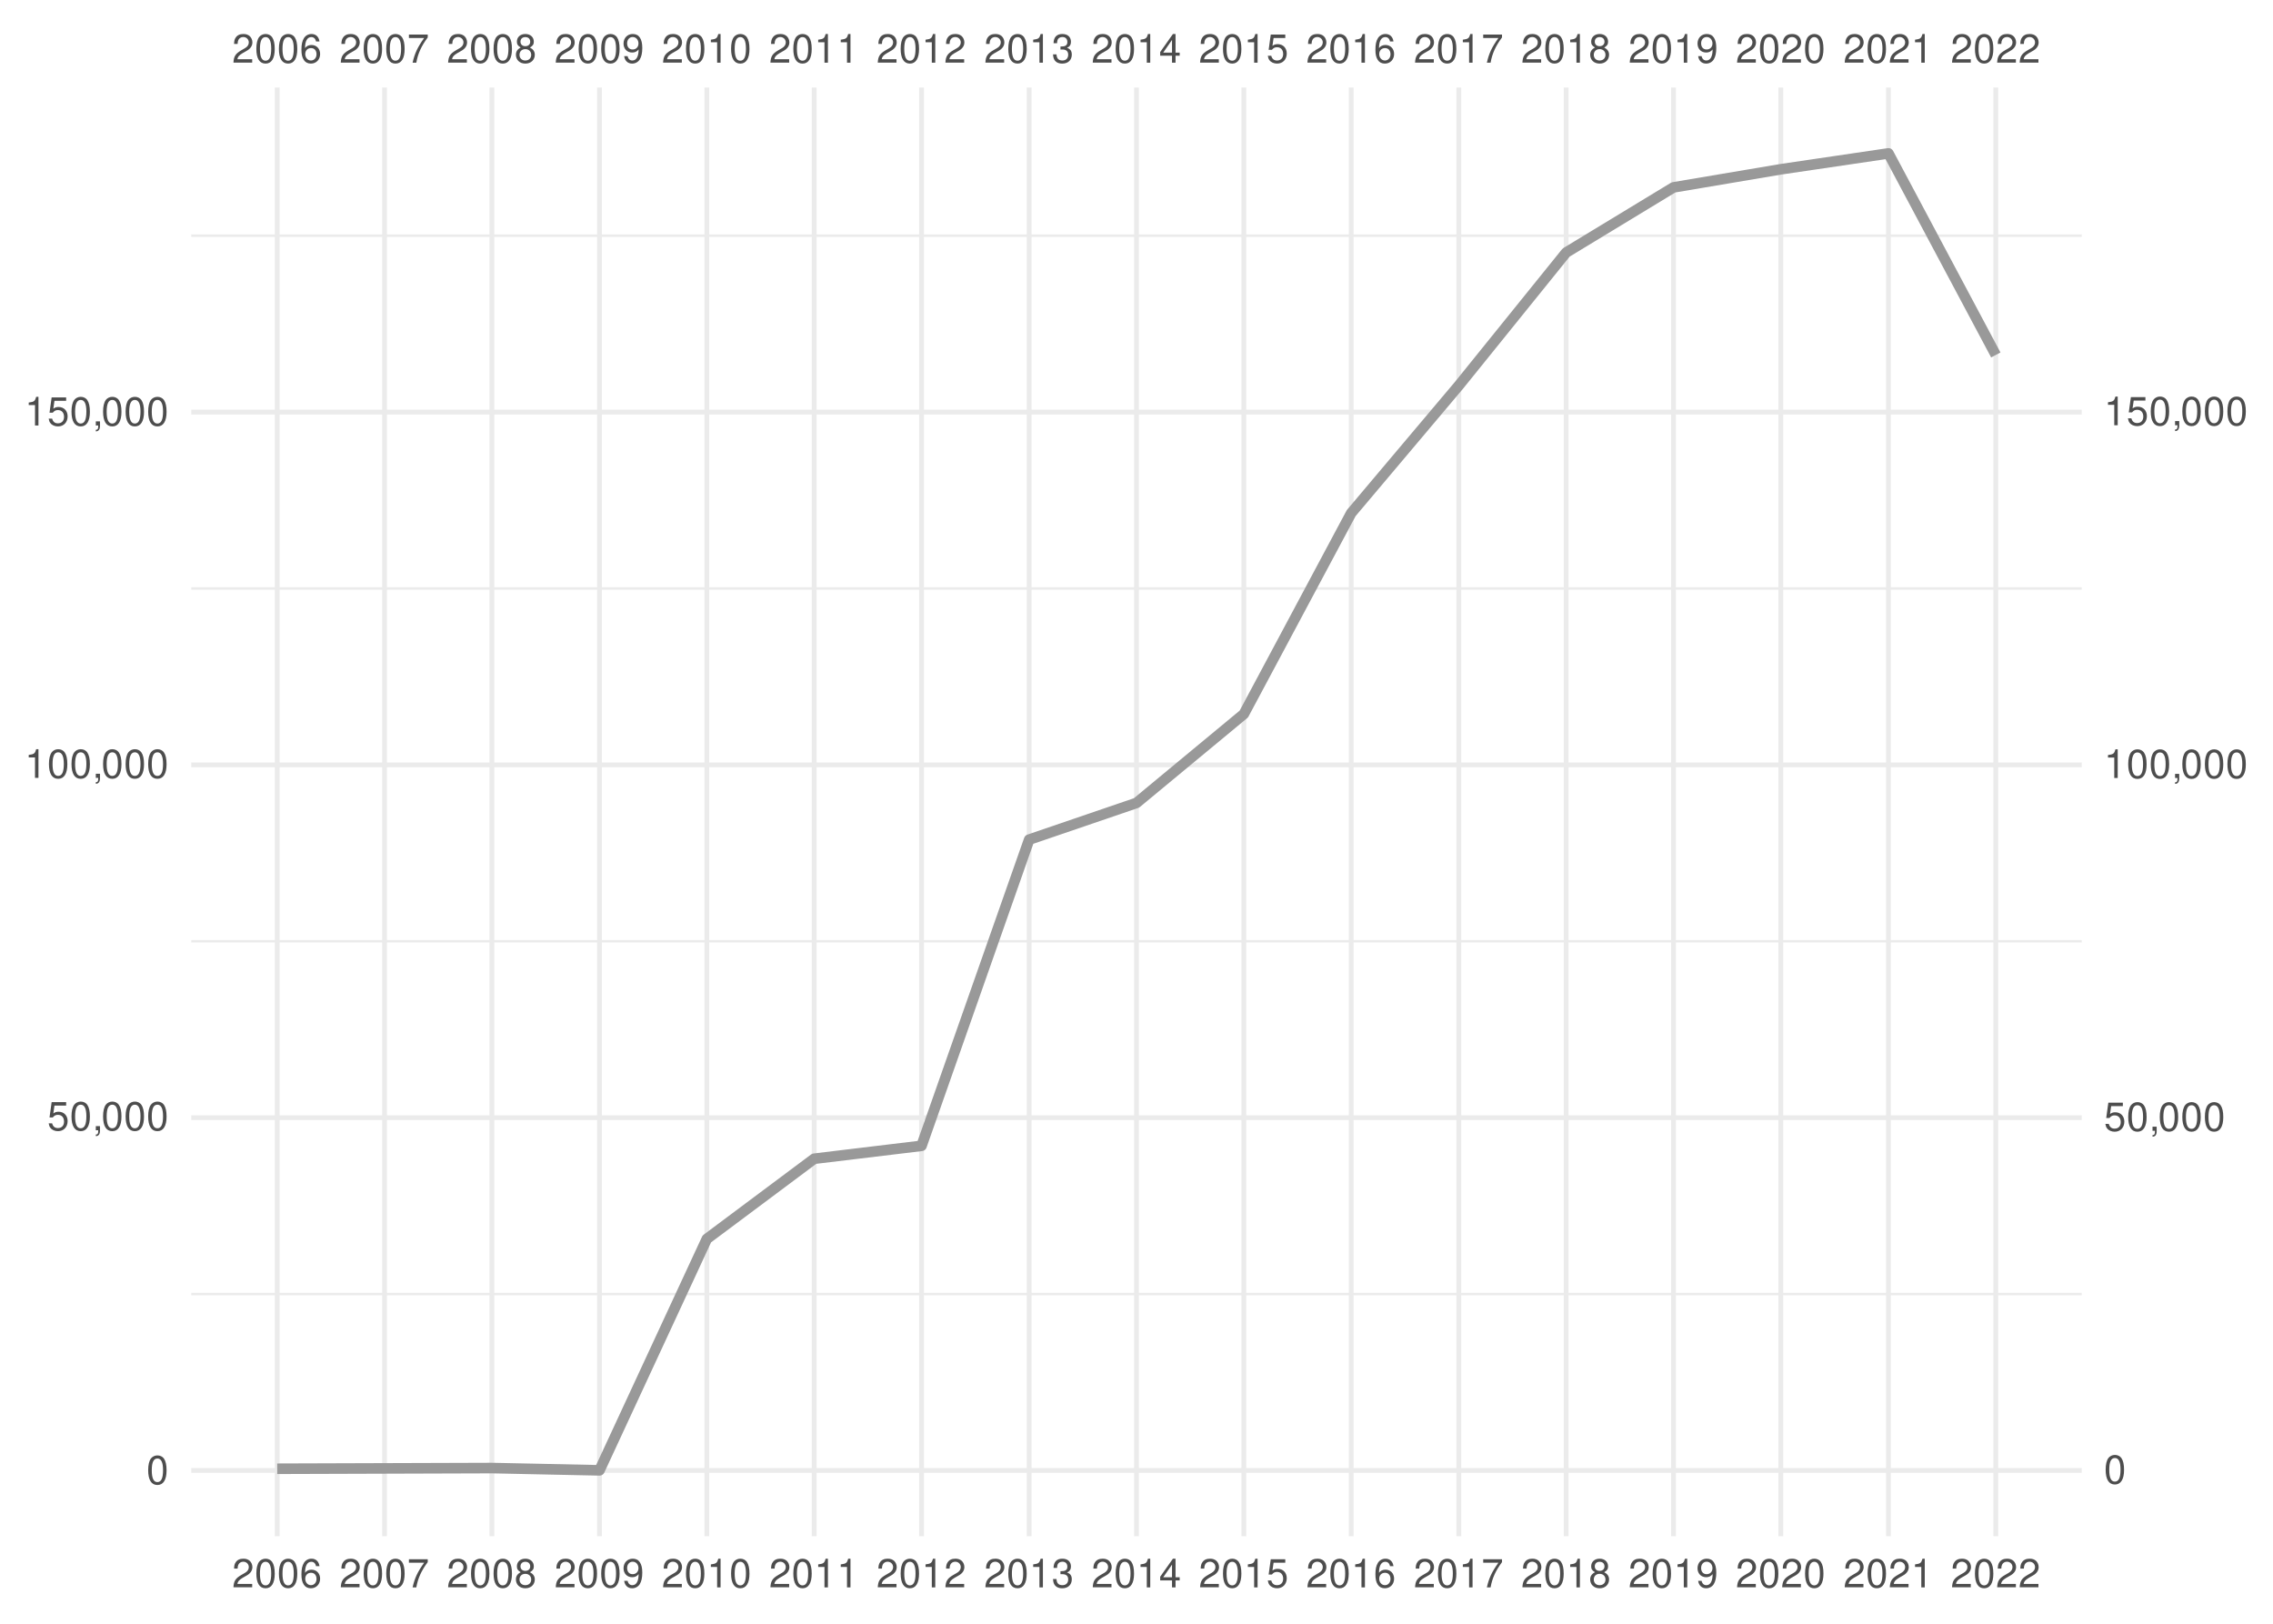
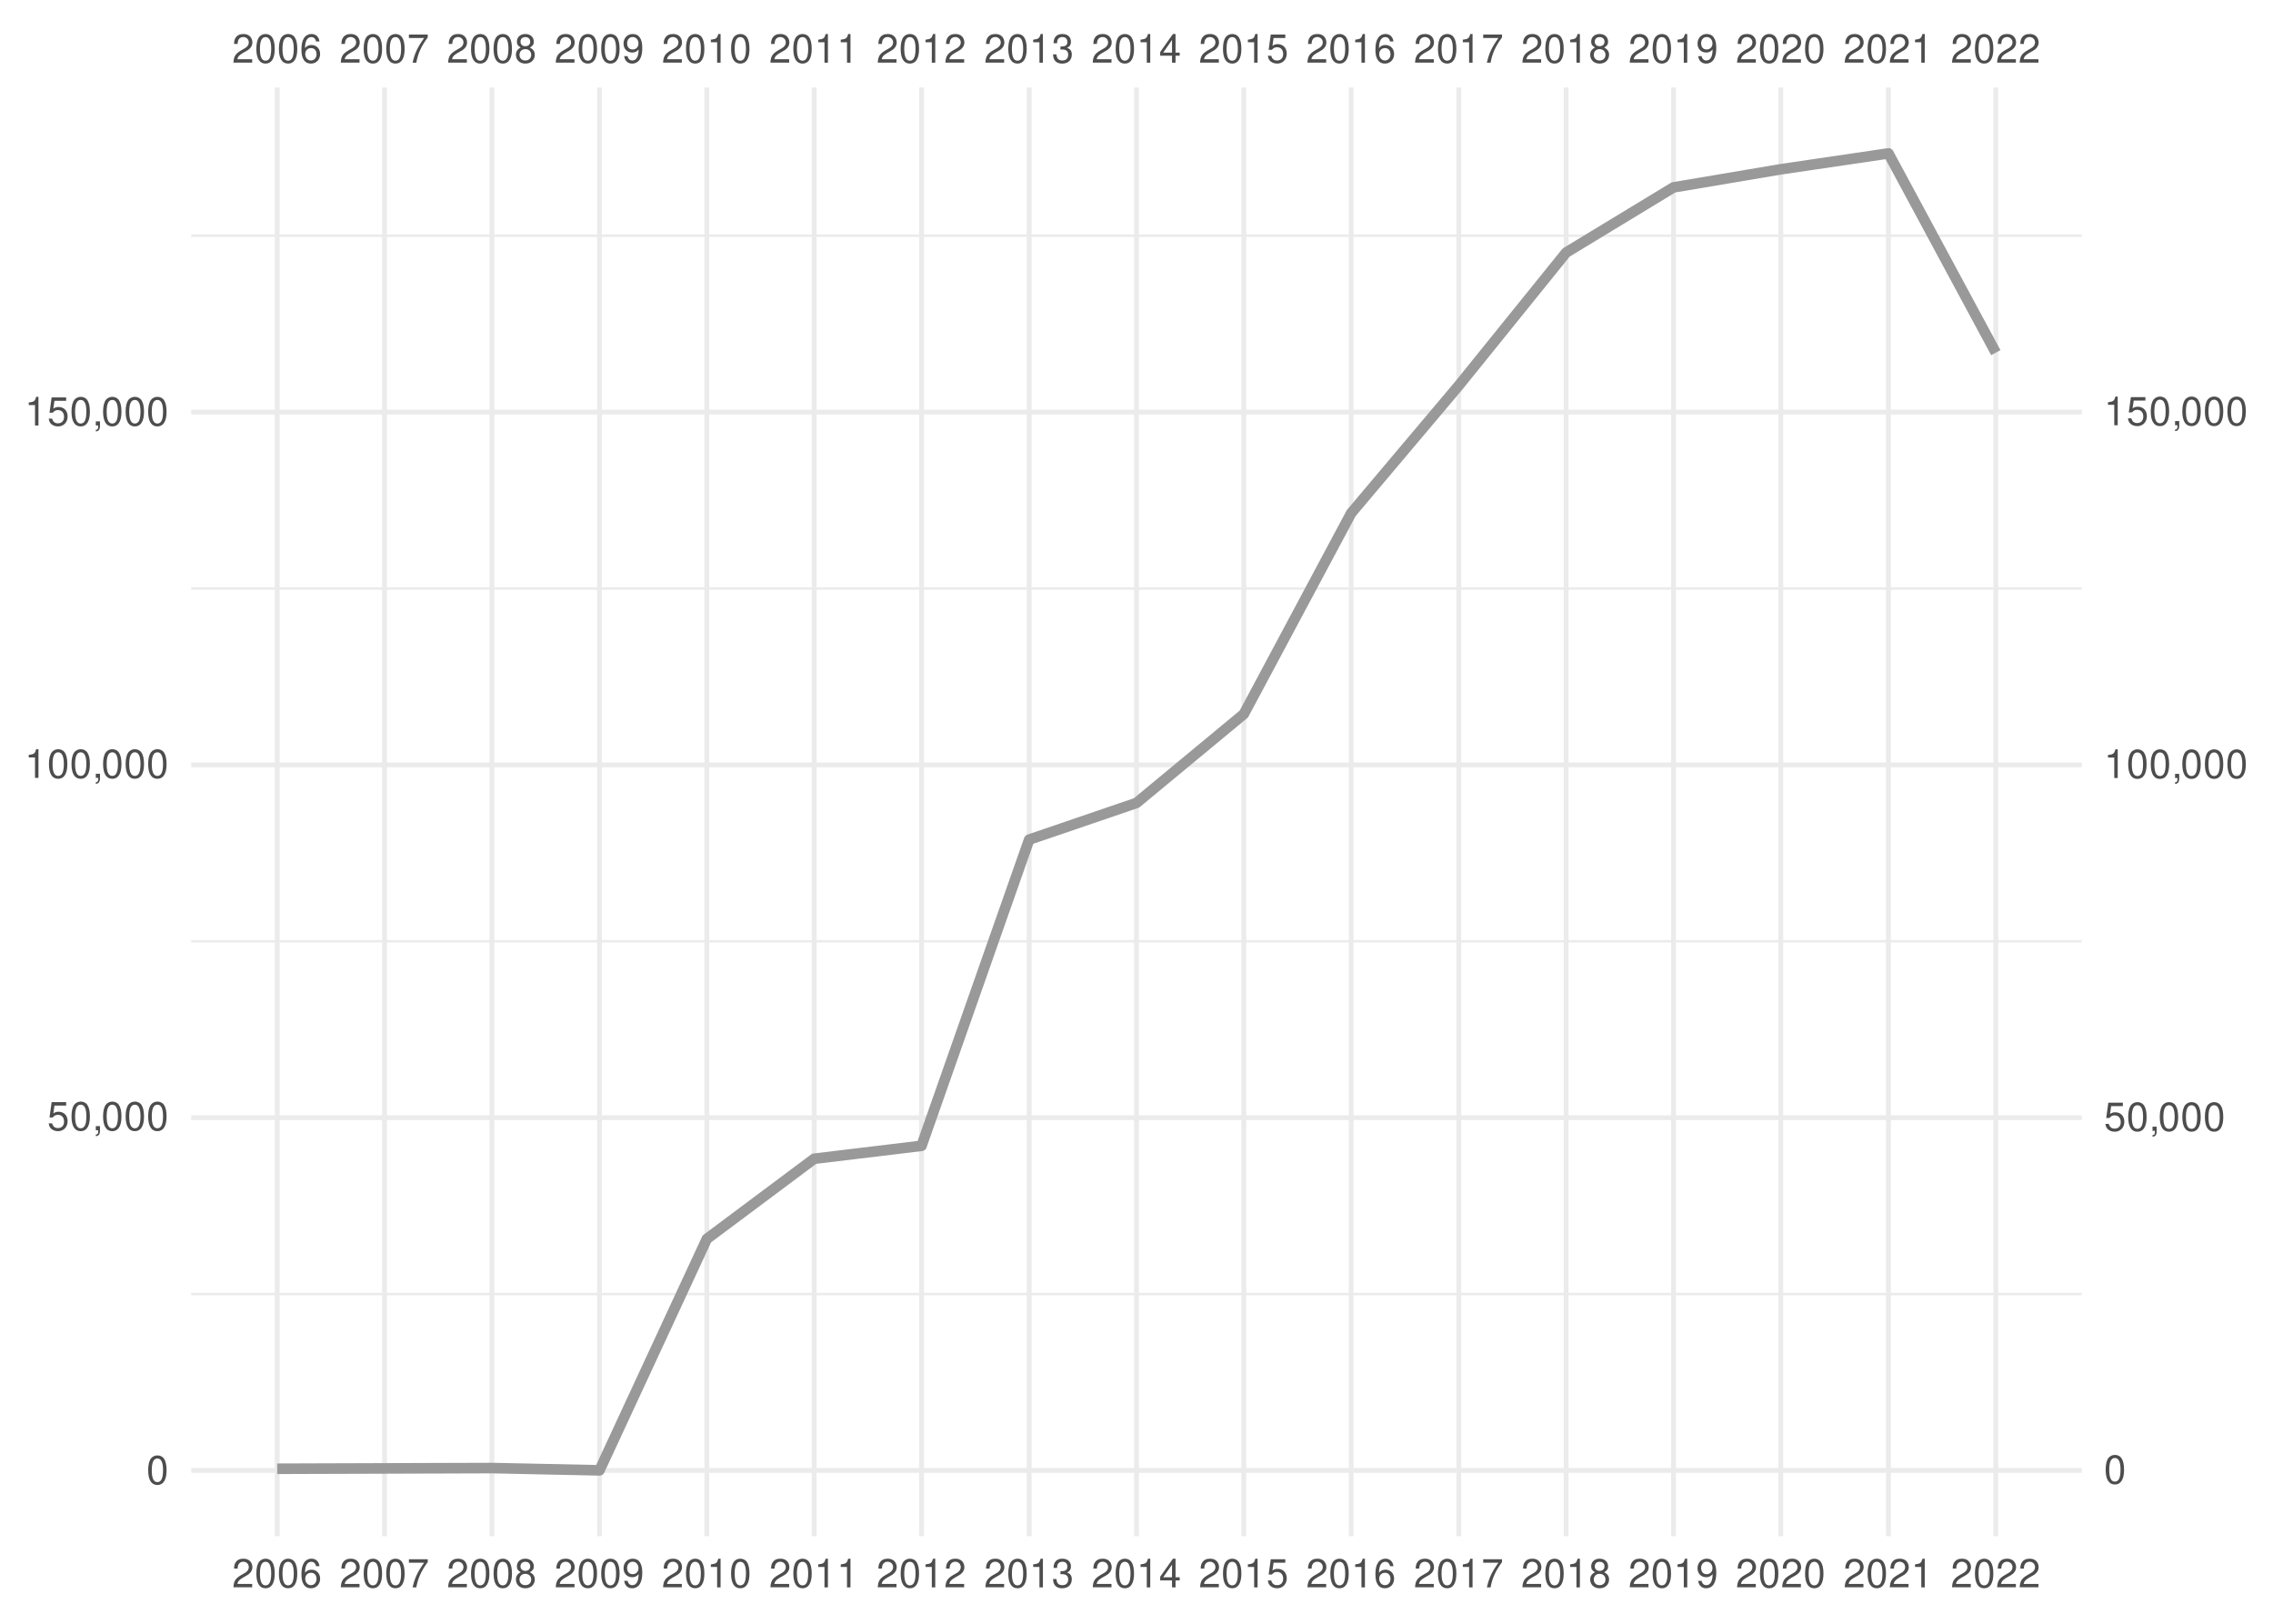
<svg xmlns="http://www.w3.org/2000/svg" xmlns:xlink="http://www.w3.org/1999/xlink" width="504pt" height="360pt" viewBox="0 0 504 360" version="1.1">
  <defs>
    <g>
      <symbol overflow="visible" id="glyph0-0">
        <path style="stroke:none;" d="" />
      </symbol>
      <symbol overflow="visible" id="glyph0-1">
        <path style="stroke:none;" d="M 4.453 -0.766 L 1.172 -0.766 C 1.25 -1.297 1.531 -1.625 2.297 -2.094 L 3.172 -2.594 C 4.047 -3.062 4.5 -3.719 4.5 -4.5 C 4.5 -5.031 4.281 -5.531 3.922 -5.875 C 3.547 -6.203 3.094 -6.359 2.5 -6.359 C 1.703 -6.359 1.125 -6.078 0.781 -5.531 C 0.547 -5.203 0.453 -4.797 0.438 -4.156 L 1.219 -4.156 C 1.234 -4.594 1.297 -4.844 1.406 -5.062 C 1.594 -5.438 2 -5.688 2.469 -5.688 C 3.172 -5.688 3.703 -5.172 3.703 -4.484 C 3.703 -3.969 3.406 -3.531 2.859 -3.219 L 2.047 -2.75 C 0.75 -2 0.375 -1.406 0.297 -0.016 L 4.453 -0.016 Z M 4.453 -0.766 " />
      </symbol>
      <symbol overflow="visible" id="glyph0-2">
        <path style="stroke:none;" d="M 2.422 -6.359 C 1.844 -6.359 1.312 -6.094 0.984 -5.672 C 0.578 -5.109 0.375 -4.25 0.375 -3.078 C 0.375 -0.938 1.078 0.203 2.422 0.203 C 3.734 0.203 4.453 -0.938 4.453 -3.031 C 4.453 -4.25 4.266 -5.078 3.859 -5.672 C 3.531 -6.109 3.016 -6.359 2.422 -6.359 Z M 2.422 -5.672 C 3.25 -5.672 3.672 -4.828 3.672 -3.094 C 3.672 -1.281 3.266 -0.438 2.406 -0.438 C 1.578 -0.438 1.172 -1.312 1.172 -3.062 C 1.172 -4.828 1.578 -5.672 2.422 -5.672 Z M 2.422 -5.672 " />
      </symbol>
      <symbol overflow="visible" id="glyph0-3">
        <path style="stroke:none;" d="M 4.375 -4.703 C 4.234 -5.75 3.562 -6.359 2.609 -6.359 C 1.922 -6.359 1.312 -6.031 0.938 -5.453 C 0.547 -4.828 0.375 -4.062 0.375 -2.906 C 0.375 -1.828 0.531 -1.156 0.906 -0.594 C 1.234 -0.078 1.781 0.203 2.469 0.203 C 3.656 0.203 4.516 -0.688 4.516 -1.922 C 4.516 -3.094 3.719 -3.922 2.609 -3.922 C 1.984 -3.922 1.5 -3.688 1.172 -3.234 C 1.172 -4.797 1.672 -5.672 2.562 -5.672 C 3.109 -5.672 3.484 -5.328 3.609 -4.703 Z M 2.5 -3.234 C 3.25 -3.234 3.719 -2.703 3.719 -1.859 C 3.719 -1.062 3.188 -0.484 2.484 -0.484 C 1.766 -0.484 1.219 -1.094 1.219 -1.906 C 1.219 -2.688 1.734 -3.234 2.5 -3.234 Z M 2.5 -3.234 " />
      </symbol>
      <symbol overflow="visible" id="glyph0-4">
        <path style="stroke:none;" d="M 4.578 -6.234 L 0.406 -6.234 L 0.406 -5.469 L 3.781 -5.469 C 2.281 -3.359 1.688 -2.047 1.219 0 L 2.047 0 C 2.391 -2 3.172 -3.719 4.578 -5.594 Z M 4.578 -6.234 " />
      </symbol>
      <symbol overflow="visible" id="glyph0-5">
        <path style="stroke:none;" d="M 3.438 -3.359 C 4.094 -3.75 4.297 -4.062 4.297 -4.656 C 4.297 -5.672 3.531 -6.359 2.422 -6.359 C 1.312 -6.359 0.547 -5.672 0.547 -4.672 C 0.547 -4.062 0.75 -3.75 1.391 -3.359 C 0.672 -2.984 0.328 -2.469 0.328 -1.766 C 0.328 -0.609 1.172 0.203 2.422 0.203 C 3.656 0.203 4.516 -0.609 4.516 -1.766 C 4.516 -2.469 4.156 -2.984 3.438 -3.359 Z M 2.422 -5.672 C 3.078 -5.672 3.5 -5.281 3.5 -4.641 C 3.5 -4.047 3.062 -3.656 2.422 -3.656 C 1.766 -3.656 1.344 -4.047 1.344 -4.656 C 1.344 -5.281 1.766 -5.672 2.422 -5.672 Z M 2.422 -3 C 3.188 -3 3.719 -2.484 3.719 -1.75 C 3.719 -0.984 3.203 -0.484 2.406 -0.484 C 1.641 -0.484 1.125 -1 1.125 -1.734 C 1.125 -2.5 1.641 -3 2.422 -3 Z M 2.422 -3 " />
      </symbol>
      <symbol overflow="visible" id="glyph0-6">
        <path style="stroke:none;" d="M 0.469 -1.453 C 0.609 -0.406 1.281 0.203 2.234 0.203 C 2.922 0.203 3.547 -0.125 3.922 -0.703 C 4.297 -1.328 4.484 -2.109 4.484 -3.25 C 4.484 -4.328 4.312 -5 3.953 -5.562 C 3.609 -6.094 3.062 -6.359 2.375 -6.359 C 1.188 -6.359 0.328 -5.469 0.328 -4.234 C 0.328 -3.062 1.125 -2.25 2.25 -2.25 C 2.844 -2.25 3.281 -2.453 3.672 -2.938 C 3.672 -1.359 3.172 -0.484 2.281 -0.484 C 1.734 -0.484 1.359 -0.828 1.234 -1.453 Z M 2.359 -5.688 C 3.094 -5.688 3.641 -5.078 3.641 -4.25 C 3.641 -3.469 3.109 -2.922 2.344 -2.922 C 1.594 -2.922 1.125 -3.453 1.125 -4.297 C 1.125 -5.109 1.641 -5.688 2.359 -5.688 Z M 2.359 -5.688 " />
      </symbol>
      <symbol overflow="visible" id="glyph0-7">
        <path style="stroke:none;" d="M 2.281 -4.531 L 2.281 0 L 3.047 0 L 3.047 -6.359 L 2.547 -6.359 C 2.266 -5.391 2.094 -5.25 0.891 -5.094 L 0.891 -4.531 Z M 2.281 -4.531 " />
      </symbol>
      <symbol overflow="visible" id="glyph0-8">
        <path style="stroke:none;" d="M 1.938 -2.922 L 2.359 -2.922 C 3.203 -2.922 3.656 -2.531 3.656 -1.766 C 3.656 -0.969 3.172 -0.484 2.375 -0.484 C 1.516 -0.484 1.109 -0.922 1.062 -1.844 L 0.281 -1.844 C 0.312 -1.344 0.406 -1 0.547 -0.719 C 0.875 -0.109 1.484 0.203 2.344 0.203 C 3.625 0.203 4.453 -0.578 4.453 -1.781 C 4.453 -2.594 4.141 -3.031 3.391 -3.297 C 3.969 -3.531 4.266 -3.969 4.266 -4.609 C 4.266 -5.703 3.547 -6.359 2.359 -6.359 C 1.109 -6.359 0.438 -5.656 0.406 -4.312 L 1.188 -4.312 C 1.203 -4.703 1.234 -4.922 1.328 -5.109 C 1.5 -5.469 1.891 -5.688 2.375 -5.688 C 3.062 -5.688 3.469 -5.266 3.469 -4.578 C 3.469 -4.141 3.312 -3.859 2.969 -3.719 C 2.766 -3.625 2.484 -3.594 1.938 -3.578 Z M 1.938 -2.922 " />
      </symbol>
      <symbol overflow="visible" id="glyph0-9">
        <path style="stroke:none;" d="M 2.875 -1.547 L 2.875 0 L 3.656 0 L 3.656 -1.547 L 4.578 -1.547 L 4.578 -2.234 L 3.656 -2.234 L 3.656 -6.359 L 3.078 -6.359 L 0.25 -2.359 L 0.25 -1.547 Z M 2.875 -2.234 L 0.922 -2.234 L 2.875 -5.047 Z M 2.875 -2.234 " />
      </symbol>
      <symbol overflow="visible" id="glyph0-10">
        <path style="stroke:none;" d="M 4.188 -6.234 L 0.969 -6.234 L 0.5 -2.844 L 1.219 -2.844 C 1.578 -3.266 1.875 -3.422 2.359 -3.422 C 3.203 -3.422 3.719 -2.844 3.719 -1.922 C 3.719 -1.031 3.203 -0.484 2.359 -0.484 C 1.688 -0.484 1.266 -0.828 1.078 -1.531 L 0.312 -1.531 C 0.406 -1.016 0.5 -0.781 0.688 -0.547 C 1.031 -0.078 1.672 0.203 2.375 0.203 C 3.641 0.203 4.516 -0.719 4.516 -2.031 C 4.516 -3.266 3.688 -4.109 2.5 -4.109 C 2.062 -4.109 1.703 -4 1.344 -3.734 L 1.594 -5.469 L 4.188 -5.469 Z M 4.188 -6.234 " />
      </symbol>
      <symbol overflow="visible" id="glyph0-11">
        <path style="stroke:none;" d="M 0.766 -0.922 L 0.766 0 L 1.297 0 L 1.297 0.156 C 1.297 0.766 1.172 0.938 0.766 0.953 L 0.766 1.297 C 1.344 1.312 1.688 0.891 1.688 0.141 L 1.688 -0.922 Z M 0.766 -0.922 " />
      </symbol>
    </g>
    <clipPath id="clip1">
      <path d="M 42.41 286 L 461.59 286 L 461.59 288 L 42.41 288 Z M 42.41 286 " />
    </clipPath>
    <clipPath id="clip2">
      <path d="M 42.41 208 L 461.59 208 L 461.59 209 L 42.41 209 Z M 42.41 208 " />
    </clipPath>
    <clipPath id="clip3">
      <path d="M 42.41 130 L 461.59 130 L 461.59 131 L 42.41 131 Z M 42.41 130 " />
    </clipPath>
    <clipPath id="clip4">
      <path d="M 42.41 51 L 461.59 51 L 461.59 53 L 42.41 53 Z M 42.41 51 " />
    </clipPath>
    <clipPath id="clip5">
      <path d="M 42.41 325 L 461.59 325 L 461.59 327 L 42.41 327 Z M 42.41 325 " />
    </clipPath>
    <clipPath id="clip6">
      <path d="M 42.41 247 L 461.59 247 L 461.59 249 L 42.41 249 Z M 42.41 247 " />
    </clipPath>
    <clipPath id="clip7">
      <path d="M 42.41 169 L 461.59 169 L 461.59 171 L 42.41 171 Z M 42.41 169 " />
    </clipPath>
    <clipPath id="clip8">
      <path d="M 42.41 90 L 461.59 90 L 461.59 92 L 42.41 92 Z M 42.41 90 " />
    </clipPath>
    <clipPath id="clip9">
      <path d="M 60 19.41 L 62 19.41 L 62 340.59 L 60 340.59 Z M 60 19.41 " />
    </clipPath>
    <clipPath id="clip10">
      <path d="M 84 19.41 L 86 19.41 L 86 340.59 L 84 340.59 Z M 84 19.41 " />
    </clipPath>
    <clipPath id="clip11">
      <path d="M 108 19.41 L 110 19.41 L 110 340.59 L 108 340.59 Z M 108 19.41 " />
    </clipPath>
    <clipPath id="clip12">
      <path d="M 132 19.41 L 134 19.41 L 134 340.59 L 132 340.59 Z M 132 19.41 " />
    </clipPath>
    <clipPath id="clip13">
      <path d="M 156 19.41 L 158 19.41 L 158 340.59 L 156 340.59 Z M 156 19.41 " />
    </clipPath>
    <clipPath id="clip14">
      <path d="M 179 19.41 L 182 19.41 L 182 340.59 L 179 340.59 Z M 179 19.41 " />
    </clipPath>
    <clipPath id="clip15">
      <path d="M 203 19.41 L 205 19.41 L 205 340.59 L 203 340.59 Z M 203 19.41 " />
    </clipPath>
    <clipPath id="clip16">
      <path d="M 227 19.41 L 229 19.41 L 229 340.59 L 227 340.59 Z M 227 19.41 " />
    </clipPath>
    <clipPath id="clip17">
      <path d="M 251 19.41 L 253 19.41 L 253 340.59 L 251 340.59 Z M 251 19.41 " />
    </clipPath>
    <clipPath id="clip18">
      <path d="M 275 19.41 L 277 19.41 L 277 340.59 L 275 340.59 Z M 275 19.41 " />
    </clipPath>
    <clipPath id="clip19">
      <path d="M 299 19.41 L 301 19.41 L 301 340.59 L 299 340.59 Z M 299 19.41 " />
    </clipPath>
    <clipPath id="clip20">
      <path d="M 322 19.41 L 325 19.41 L 325 340.59 L 322 340.59 Z M 322 19.41 " />
    </clipPath>
    <clipPath id="clip21">
      <path d="M 346 19.41 L 348 19.41 L 348 340.59 L 346 340.59 Z M 346 19.41 " />
    </clipPath>
    <clipPath id="clip22">
      <path d="M 370 19.41 L 372 19.41 L 372 340.59 L 370 340.59 Z M 370 19.41 " />
    </clipPath>
    <clipPath id="clip23">
      <path d="M 394 19.41 L 396 19.41 L 396 340.59 L 394 340.59 Z M 394 19.41 " />
    </clipPath>
    <clipPath id="clip24">
      <path d="M 418 19.41 L 420 19.41 L 420 340.59 L 418 340.59 Z M 418 19.41 " />
    </clipPath>
    <clipPath id="clip25">
      <path d="M 442 19.41 L 444 19.41 L 444 340.59 L 442 340.59 Z M 442 19.41 " />
    </clipPath>
  </defs>
  <g id="surface41">
    <rect x="0" y="0" width="504" height="360" style="fill:rgb(100%,100%,100%);fill-opacity:1;stroke:none;" />
    <g clip-path="url(#clip1)" clip-rule="nonzero">
      <path style="fill:none;stroke-width:0.533;stroke-linecap:butt;stroke-linejoin:round;stroke:rgb(92.157%,92.157%,92.157%);stroke-opacity:1;stroke-miterlimit:10;" d="M 42.41 286.902 L 461.59 286.902 " />
    </g>
    <g clip-path="url(#clip2)" clip-rule="nonzero">
      <path style="fill:none;stroke-width:0.533;stroke-linecap:butt;stroke-linejoin:round;stroke:rgb(92.157%,92.157%,92.157%);stroke-opacity:1;stroke-miterlimit:10;" d="M 42.41 208.688 L 461.59 208.688 " />
    </g>
    <g clip-path="url(#clip3)" clip-rule="nonzero">
      <path style="fill:none;stroke-width:0.533;stroke-linecap:butt;stroke-linejoin:round;stroke:rgb(92.157%,92.157%,92.157%);stroke-opacity:1;stroke-miterlimit:10;" d="M 42.41 130.473 L 461.59 130.473 " />
    </g>
    <g clip-path="url(#clip4)" clip-rule="nonzero">
      <path style="fill:none;stroke-width:0.533;stroke-linecap:butt;stroke-linejoin:round;stroke:rgb(92.157%,92.157%,92.157%);stroke-opacity:1;stroke-miterlimit:10;" d="M 42.41 52.258 L 461.59 52.258 " />
    </g>
    <g clip-path="url(#clip5)" clip-rule="nonzero">
      <path style="fill:none;stroke-width:1.067;stroke-linecap:butt;stroke-linejoin:round;stroke:rgb(92.157%,92.157%,92.157%);stroke-opacity:1;stroke-miterlimit:10;" d="M 42.41 326.012 L 461.59 326.012 " />
    </g>
    <g clip-path="url(#clip6)" clip-rule="nonzero">
      <path style="fill:none;stroke-width:1.067;stroke-linecap:butt;stroke-linejoin:round;stroke:rgb(92.157%,92.157%,92.157%);stroke-opacity:1;stroke-miterlimit:10;" d="M 42.41 247.797 L 461.59 247.797 " />
    </g>
    <g clip-path="url(#clip7)" clip-rule="nonzero">
      <path style="fill:none;stroke-width:1.067;stroke-linecap:butt;stroke-linejoin:round;stroke:rgb(92.157%,92.157%,92.157%);stroke-opacity:1;stroke-miterlimit:10;" d="M 42.41 169.578 L 461.59 169.578 " />
    </g>
    <g clip-path="url(#clip8)" clip-rule="nonzero">
      <path style="fill:none;stroke-width:1.067;stroke-linecap:butt;stroke-linejoin:round;stroke:rgb(92.157%,92.157%,92.157%);stroke-opacity:1;stroke-miterlimit:10;" d="M 42.41 91.363 L 461.59 91.363 " />
    </g>
    <g clip-path="url(#clip9)" clip-rule="nonzero">
      <path style="fill:none;stroke-width:1.067;stroke-linecap:butt;stroke-linejoin:round;stroke:rgb(92.157%,92.157%,92.157%);stroke-opacity:1;stroke-miterlimit:10;" d="M 61.465 340.59 L 61.465 19.41 " />
    </g>
    <g clip-path="url(#clip10)" clip-rule="nonzero">
      <path style="fill:none;stroke-width:1.067;stroke-linecap:butt;stroke-linejoin:round;stroke:rgb(92.157%,92.157%,92.157%);stroke-opacity:1;stroke-miterlimit:10;" d="M 85.266 340.59 L 85.266 19.41 " />
    </g>
    <g clip-path="url(#clip11)" clip-rule="nonzero">
      <path style="fill:none;stroke-width:1.067;stroke-linecap:butt;stroke-linejoin:round;stroke:rgb(92.157%,92.157%,92.157%);stroke-opacity:1;stroke-miterlimit:10;" d="M 109.066 340.59 L 109.066 19.41 " />
    </g>
    <g clip-path="url(#clip12)" clip-rule="nonzero">
      <path style="fill:none;stroke-width:1.067;stroke-linecap:butt;stroke-linejoin:round;stroke:rgb(92.157%,92.157%,92.157%);stroke-opacity:1;stroke-miterlimit:10;" d="M 132.93 340.59 L 132.93 19.41 " />
    </g>
    <g clip-path="url(#clip13)" clip-rule="nonzero">
      <path style="fill:none;stroke-width:1.067;stroke-linecap:butt;stroke-linejoin:round;stroke:rgb(92.157%,92.157%,92.157%);stroke-opacity:1;stroke-miterlimit:10;" d="M 156.73 340.59 L 156.73 19.41 " />
    </g>
    <g clip-path="url(#clip14)" clip-rule="nonzero">
      <path style="fill:none;stroke-width:1.067;stroke-linecap:butt;stroke-linejoin:round;stroke:rgb(92.157%,92.157%,92.157%);stroke-opacity:1;stroke-miterlimit:10;" d="M 180.531 340.59 L 180.531 19.41 " />
    </g>
    <g clip-path="url(#clip15)" clip-rule="nonzero">
      <path style="fill:none;stroke-width:1.067;stroke-linecap:butt;stroke-linejoin:round;stroke:rgb(92.157%,92.157%,92.157%);stroke-opacity:1;stroke-miterlimit:10;" d="M 204.332 340.59 L 204.332 19.41 " />
    </g>
    <g clip-path="url(#clip16)" clip-rule="nonzero">
      <path style="fill:none;stroke-width:1.067;stroke-linecap:butt;stroke-linejoin:round;stroke:rgb(92.157%,92.157%,92.157%);stroke-opacity:1;stroke-miterlimit:10;" d="M 228.199 340.59 L 228.199 19.41 " />
    </g>
    <g clip-path="url(#clip17)" clip-rule="nonzero">
      <path style="fill:none;stroke-width:1.067;stroke-linecap:butt;stroke-linejoin:round;stroke:rgb(92.157%,92.157%,92.157%);stroke-opacity:1;stroke-miterlimit:10;" d="M 252 340.59 L 252 19.41 " />
    </g>
    <g clip-path="url(#clip18)" clip-rule="nonzero">
      <path style="fill:none;stroke-width:1.067;stroke-linecap:butt;stroke-linejoin:round;stroke:rgb(92.157%,92.157%,92.157%);stroke-opacity:1;stroke-miterlimit:10;" d="M 275.801 340.59 L 275.801 19.41 " />
    </g>
    <g clip-path="url(#clip19)" clip-rule="nonzero">
      <path style="fill:none;stroke-width:1.067;stroke-linecap:butt;stroke-linejoin:round;stroke:rgb(92.157%,92.157%,92.157%);stroke-opacity:1;stroke-miterlimit:10;" d="M 299.602 340.59 L 299.602 19.41 " />
    </g>
    <g clip-path="url(#clip20)" clip-rule="nonzero">
      <path style="fill:none;stroke-width:1.067;stroke-linecap:butt;stroke-linejoin:round;stroke:rgb(92.157%,92.157%,92.157%);stroke-opacity:1;stroke-miterlimit:10;" d="M 323.469 340.59 L 323.469 19.41 " />
    </g>
    <g clip-path="url(#clip21)" clip-rule="nonzero">
      <path style="fill:none;stroke-width:1.067;stroke-linecap:butt;stroke-linejoin:round;stroke:rgb(92.157%,92.157%,92.157%);stroke-opacity:1;stroke-miterlimit:10;" d="M 347.27 340.59 L 347.27 19.41 " />
    </g>
    <g clip-path="url(#clip22)" clip-rule="nonzero">
      <path style="fill:none;stroke-width:1.067;stroke-linecap:butt;stroke-linejoin:round;stroke:rgb(92.157%,92.157%,92.157%);stroke-opacity:1;stroke-miterlimit:10;" d="M 371.07 340.59 L 371.07 19.41 " />
    </g>
    <g clip-path="url(#clip23)" clip-rule="nonzero">
      <path style="fill:none;stroke-width:1.067;stroke-linecap:butt;stroke-linejoin:round;stroke:rgb(92.157%,92.157%,92.157%);stroke-opacity:1;stroke-miterlimit:10;" d="M 394.867 340.59 L 394.867 19.41 " />
    </g>
    <g clip-path="url(#clip24)" clip-rule="nonzero">
      <path style="fill:none;stroke-width:1.067;stroke-linecap:butt;stroke-linejoin:round;stroke:rgb(92.157%,92.157%,92.157%);stroke-opacity:1;stroke-miterlimit:10;" d="M 418.734 340.59 L 418.734 19.41 " />
    </g>
    <g clip-path="url(#clip25)" clip-rule="nonzero">
      <path style="fill:none;stroke-width:1.067;stroke-linecap:butt;stroke-linejoin:round;stroke:rgb(92.157%,92.157%,92.157%);stroke-opacity:1;stroke-miterlimit:10;" d="M 442.535 340.59 L 442.535 19.41 " />
    </g>
-     <path style="fill:none;stroke-width:2.347;stroke-linecap:butt;stroke-linejoin:round;stroke:rgb(60%,60%,60%);stroke-opacity:1;stroke-miterlimit:10;" d="M 61.465 325.637 L 109.066 325.484 L 132.93 325.988 L 156.73 274.68 L 180.531 256.906 L 204.332 254.039 L 228.199 186.152 L 252 178.02 L 275.801 158.309 L 299.602 113.762 L 323.469 85.469 L 347.27 55.988 L 371.07 41.547 L 394.867 37.531 L 418.734 34.012 L 442.535 78.695 " />
+     <path style="fill:none;stroke-width:2.347;stroke-linecap:butt;stroke-linejoin:round;stroke:rgb(60%,60%,60%);stroke-opacity:1;stroke-miterlimit:10;" d="M 61.465 325.637 L 109.066 325.484 L 132.93 325.988 L 156.73 274.68 L 180.531 256.906 L 204.332 254.039 L 228.199 186.152 L 252 178.02 L 275.801 158.309 L 299.602 113.762 L 323.469 85.469 L 347.27 55.988 L 371.07 41.547 L 394.867 37.531 L 418.734 34.012 L 442.535 78.191 " />
    <g style="fill:rgb(30.196%,30.196%,30.196%);fill-opacity:1;">
      <use xlink:href="#glyph0-1" x="51.465" y="13.896" />
      <use xlink:href="#glyph0-2" x="56.465" y="13.896" />
      <use xlink:href="#glyph0-2" x="61.465" y="13.896" />
      <use xlink:href="#glyph0-3" x="66.465" y="13.896" />
    </g>
    <g style="fill:rgb(30.196%,30.196%,30.196%);fill-opacity:1;">
      <use xlink:href="#glyph0-1" x="75.266" y="13.896" />
      <use xlink:href="#glyph0-2" x="80.266" y="13.896" />
      <use xlink:href="#glyph0-2" x="85.266" y="13.896" />
      <use xlink:href="#glyph0-4" x="90.266" y="13.896" />
    </g>
    <g style="fill:rgb(30.196%,30.196%,30.196%);fill-opacity:1;">
      <use xlink:href="#glyph0-1" x="99.066" y="13.896" />
      <use xlink:href="#glyph0-2" x="104.066" y="13.896" />
      <use xlink:href="#glyph0-2" x="109.066" y="13.896" />
      <use xlink:href="#glyph0-5" x="114.066" y="13.896" />
    </g>
    <g style="fill:rgb(30.196%,30.196%,30.196%);fill-opacity:1;">
      <use xlink:href="#glyph0-1" x="122.93" y="13.896" />
      <use xlink:href="#glyph0-2" x="127.93" y="13.896" />
      <use xlink:href="#glyph0-2" x="132.93" y="13.896" />
      <use xlink:href="#glyph0-6" x="137.93" y="13.896" />
    </g>
    <g style="fill:rgb(30.196%,30.196%,30.196%);fill-opacity:1;">
      <use xlink:href="#glyph0-1" x="146.73" y="13.896" />
      <use xlink:href="#glyph0-2" x="151.73" y="13.896" />
      <use xlink:href="#glyph0-7" x="156.73" y="13.896" />
      <use xlink:href="#glyph0-2" x="161.73" y="13.896" />
    </g>
    <g style="fill:rgb(30.196%,30.196%,30.196%);fill-opacity:1;">
      <use xlink:href="#glyph0-1" x="170.531" y="13.896" />
      <use xlink:href="#glyph0-2" x="175.531" y="13.896" />
      <use xlink:href="#glyph0-7" x="180.531" y="13.896" />
      <use xlink:href="#glyph0-7" x="185.531" y="13.896" />
    </g>
    <g style="fill:rgb(30.196%,30.196%,30.196%);fill-opacity:1;">
      <use xlink:href="#glyph0-1" x="194.332" y="13.896" />
      <use xlink:href="#glyph0-2" x="199.332" y="13.896" />
      <use xlink:href="#glyph0-7" x="204.332" y="13.896" />
      <use xlink:href="#glyph0-1" x="209.332" y="13.896" />
    </g>
    <g style="fill:rgb(30.196%,30.196%,30.196%);fill-opacity:1;">
      <use xlink:href="#glyph0-1" x="218.199" y="13.896" />
      <use xlink:href="#glyph0-2" x="223.199" y="13.896" />
      <use xlink:href="#glyph0-7" x="228.199" y="13.896" />
      <use xlink:href="#glyph0-8" x="233.199" y="13.896" />
    </g>
    <g style="fill:rgb(30.196%,30.196%,30.196%);fill-opacity:1;">
      <use xlink:href="#glyph0-1" x="242" y="13.896" />
      <use xlink:href="#glyph0-2" x="247" y="13.896" />
      <use xlink:href="#glyph0-7" x="252" y="13.896" />
      <use xlink:href="#glyph0-9" x="257" y="13.896" />
    </g>
    <g style="fill:rgb(30.196%,30.196%,30.196%);fill-opacity:1;">
      <use xlink:href="#glyph0-1" x="265.801" y="13.896" />
      <use xlink:href="#glyph0-2" x="270.801" y="13.896" />
      <use xlink:href="#glyph0-7" x="275.801" y="13.896" />
      <use xlink:href="#glyph0-10" x="280.801" y="13.896" />
    </g>
    <g style="fill:rgb(30.196%,30.196%,30.196%);fill-opacity:1;">
      <use xlink:href="#glyph0-1" x="289.602" y="13.896" />
      <use xlink:href="#glyph0-2" x="294.602" y="13.896" />
      <use xlink:href="#glyph0-7" x="299.602" y="13.896" />
      <use xlink:href="#glyph0-3" x="304.602" y="13.896" />
    </g>
    <g style="fill:rgb(30.196%,30.196%,30.196%);fill-opacity:1;">
      <use xlink:href="#glyph0-1" x="313.469" y="13.896" />
      <use xlink:href="#glyph0-2" x="318.469" y="13.896" />
      <use xlink:href="#glyph0-7" x="323.469" y="13.896" />
      <use xlink:href="#glyph0-4" x="328.469" y="13.896" />
    </g>
    <g style="fill:rgb(30.196%,30.196%,30.196%);fill-opacity:1;">
      <use xlink:href="#glyph0-1" x="337.27" y="13.896" />
      <use xlink:href="#glyph0-2" x="342.27" y="13.896" />
      <use xlink:href="#glyph0-7" x="347.27" y="13.896" />
      <use xlink:href="#glyph0-5" x="352.27" y="13.896" />
    </g>
    <g style="fill:rgb(30.196%,30.196%,30.196%);fill-opacity:1;">
      <use xlink:href="#glyph0-1" x="361.07" y="13.896" />
      <use xlink:href="#glyph0-2" x="366.07" y="13.896" />
      <use xlink:href="#glyph0-7" x="371.07" y="13.896" />
      <use xlink:href="#glyph0-6" x="376.07" y="13.896" />
    </g>
    <g style="fill:rgb(30.196%,30.196%,30.196%);fill-opacity:1;">
      <use xlink:href="#glyph0-1" x="384.867" y="13.896" />
      <use xlink:href="#glyph0-2" x="389.867" y="13.896" />
      <use xlink:href="#glyph0-1" x="394.867" y="13.896" />
      <use xlink:href="#glyph0-2" x="399.867" y="13.896" />
    </g>
    <g style="fill:rgb(30.196%,30.196%,30.196%);fill-opacity:1;">
      <use xlink:href="#glyph0-1" x="408.734" y="13.896" />
      <use xlink:href="#glyph0-2" x="413.734" y="13.896" />
      <use xlink:href="#glyph0-1" x="418.734" y="13.896" />
      <use xlink:href="#glyph0-7" x="423.734" y="13.896" />
    </g>
    <g style="fill:rgb(30.196%,30.196%,30.196%);fill-opacity:1;">
      <use xlink:href="#glyph0-1" x="432.535" y="13.896" />
      <use xlink:href="#glyph0-2" x="437.535" y="13.896" />
      <use xlink:href="#glyph0-1" x="442.535" y="13.896" />
      <use xlink:href="#glyph0-1" x="447.535" y="13.896" />
    </g>
    <g style="fill:rgb(30.196%,30.196%,30.196%);fill-opacity:1;">
      <use xlink:href="#glyph0-2" x="32.48" y="329.036" />
    </g>
    <g style="fill:rgb(30.196%,30.196%,30.196%);fill-opacity:1;">
      <use xlink:href="#glyph0-10" x="10.48" y="250.591" />
      <use xlink:href="#glyph0-2" x="15.48" y="250.591" />
      <use xlink:href="#glyph0-11" x="20.48" y="250.591" />
      <use xlink:href="#glyph0-2" x="22.48" y="250.591" />
      <use xlink:href="#glyph0-2" x="27.48" y="250.591" />
      <use xlink:href="#glyph0-2" x="32.48" y="250.591" />
    </g>
    <g style="fill:rgb(30.196%,30.196%,30.196%);fill-opacity:1;">
      <use xlink:href="#glyph0-7" x="5.48" y="172.466" />
      <use xlink:href="#glyph0-2" x="10.48" y="172.466" />
      <use xlink:href="#glyph0-2" x="15.48" y="172.466" />
      <use xlink:href="#glyph0-11" x="20.48" y="172.466" />
      <use xlink:href="#glyph0-2" x="22.48" y="172.466" />
      <use xlink:href="#glyph0-2" x="27.48" y="172.466" />
      <use xlink:href="#glyph0-2" x="32.48" y="172.466" />
    </g>
    <g style="fill:rgb(30.196%,30.196%,30.196%);fill-opacity:1;">
      <use xlink:href="#glyph0-7" x="5.48" y="94.341" />
      <use xlink:href="#glyph0-10" x="10.48" y="94.341" />
      <use xlink:href="#glyph0-2" x="15.48" y="94.341" />
      <use xlink:href="#glyph0-11" x="20.48" y="94.341" />
      <use xlink:href="#glyph0-2" x="22.48" y="94.341" />
      <use xlink:href="#glyph0-2" x="27.48" y="94.341" />
      <use xlink:href="#glyph0-2" x="32.48" y="94.341" />
    </g>
    <g style="fill:rgb(30.196%,30.196%,30.196%);fill-opacity:1;">
      <use xlink:href="#glyph0-2" x="466.52" y="328.927" />
    </g>
    <g style="fill:rgb(30.196%,30.196%,30.196%);fill-opacity:1;">
      <use xlink:href="#glyph0-10" x="466.52" y="250.712" />
      <use xlink:href="#glyph0-2" x="471.52" y="250.712" />
      <use xlink:href="#glyph0-11" x="476.52" y="250.712" />
      <use xlink:href="#glyph0-2" x="478.52" y="250.712" />
      <use xlink:href="#glyph0-2" x="483.52" y="250.712" />
      <use xlink:href="#glyph0-2" x="488.52" y="250.712" />
    </g>
    <g style="fill:rgb(30.196%,30.196%,30.196%);fill-opacity:1;">
      <use xlink:href="#glyph0-7" x="466.52" y="172.493" />
      <use xlink:href="#glyph0-2" x="471.52" y="172.493" />
      <use xlink:href="#glyph0-2" x="476.52" y="172.493" />
      <use xlink:href="#glyph0-11" x="481.52" y="172.493" />
      <use xlink:href="#glyph0-2" x="483.52" y="172.493" />
      <use xlink:href="#glyph0-2" x="488.52" y="172.493" />
      <use xlink:href="#glyph0-2" x="493.52" y="172.493" />
    </g>
    <g style="fill:rgb(30.196%,30.196%,30.196%);fill-opacity:1;">
      <use xlink:href="#glyph0-7" x="466.52" y="94.278" />
      <use xlink:href="#glyph0-10" x="471.52" y="94.278" />
      <use xlink:href="#glyph0-2" x="476.52" y="94.278" />
      <use xlink:href="#glyph0-11" x="481.52" y="94.278" />
      <use xlink:href="#glyph0-2" x="483.52" y="94.278" />
      <use xlink:href="#glyph0-2" x="488.52" y="94.278" />
      <use xlink:href="#glyph0-2" x="493.52" y="94.278" />
    </g>
    <g style="fill:rgb(30.196%,30.196%,30.196%);fill-opacity:1;">
      <use xlink:href="#glyph0-1" x="51.465" y="351.935" />
      <use xlink:href="#glyph0-2" x="56.465" y="351.935" />
      <use xlink:href="#glyph0-2" x="61.465" y="351.935" />
      <use xlink:href="#glyph0-3" x="66.465" y="351.935" />
    </g>
    <g style="fill:rgb(30.196%,30.196%,30.196%);fill-opacity:1;">
      <use xlink:href="#glyph0-1" x="75.266" y="351.935" />
      <use xlink:href="#glyph0-2" x="80.266" y="351.935" />
      <use xlink:href="#glyph0-2" x="85.266" y="351.935" />
      <use xlink:href="#glyph0-4" x="90.266" y="351.935" />
    </g>
    <g style="fill:rgb(30.196%,30.196%,30.196%);fill-opacity:1;">
      <use xlink:href="#glyph0-1" x="99.066" y="351.935" />
      <use xlink:href="#glyph0-2" x="104.066" y="351.935" />
      <use xlink:href="#glyph0-2" x="109.066" y="351.935" />
      <use xlink:href="#glyph0-5" x="114.066" y="351.935" />
    </g>
    <g style="fill:rgb(30.196%,30.196%,30.196%);fill-opacity:1;">
      <use xlink:href="#glyph0-1" x="122.93" y="351.935" />
      <use xlink:href="#glyph0-2" x="127.93" y="351.935" />
      <use xlink:href="#glyph0-2" x="132.93" y="351.935" />
      <use xlink:href="#glyph0-6" x="137.93" y="351.935" />
    </g>
    <g style="fill:rgb(30.196%,30.196%,30.196%);fill-opacity:1;">
      <use xlink:href="#glyph0-1" x="146.73" y="351.935" />
      <use xlink:href="#glyph0-2" x="151.73" y="351.935" />
      <use xlink:href="#glyph0-7" x="156.73" y="351.935" />
      <use xlink:href="#glyph0-2" x="161.73" y="351.935" />
    </g>
    <g style="fill:rgb(30.196%,30.196%,30.196%);fill-opacity:1;">
      <use xlink:href="#glyph0-1" x="170.531" y="351.935" />
      <use xlink:href="#glyph0-2" x="175.531" y="351.935" />
      <use xlink:href="#glyph0-7" x="180.531" y="351.935" />
      <use xlink:href="#glyph0-7" x="185.531" y="351.935" />
    </g>
    <g style="fill:rgb(30.196%,30.196%,30.196%);fill-opacity:1;">
      <use xlink:href="#glyph0-1" x="194.332" y="351.935" />
      <use xlink:href="#glyph0-2" x="199.332" y="351.935" />
      <use xlink:href="#glyph0-7" x="204.332" y="351.935" />
      <use xlink:href="#glyph0-1" x="209.332" y="351.935" />
    </g>
    <g style="fill:rgb(30.196%,30.196%,30.196%);fill-opacity:1;">
      <use xlink:href="#glyph0-1" x="218.199" y="351.935" />
      <use xlink:href="#glyph0-2" x="223.199" y="351.935" />
      <use xlink:href="#glyph0-7" x="228.199" y="351.935" />
      <use xlink:href="#glyph0-8" x="233.199" y="351.935" />
    </g>
    <g style="fill:rgb(30.196%,30.196%,30.196%);fill-opacity:1;">
      <use xlink:href="#glyph0-1" x="242" y="351.935" />
      <use xlink:href="#glyph0-2" x="247" y="351.935" />
      <use xlink:href="#glyph0-7" x="252" y="351.935" />
      <use xlink:href="#glyph0-9" x="257" y="351.935" />
    </g>
    <g style="fill:rgb(30.196%,30.196%,30.196%);fill-opacity:1;">
      <use xlink:href="#glyph0-1" x="265.801" y="351.935" />
      <use xlink:href="#glyph0-2" x="270.801" y="351.935" />
      <use xlink:href="#glyph0-7" x="275.801" y="351.935" />
      <use xlink:href="#glyph0-10" x="280.801" y="351.935" />
    </g>
    <g style="fill:rgb(30.196%,30.196%,30.196%);fill-opacity:1;">
      <use xlink:href="#glyph0-1" x="289.602" y="351.935" />
      <use xlink:href="#glyph0-2" x="294.602" y="351.935" />
      <use xlink:href="#glyph0-7" x="299.602" y="351.935" />
      <use xlink:href="#glyph0-3" x="304.602" y="351.935" />
    </g>
    <g style="fill:rgb(30.196%,30.196%,30.196%);fill-opacity:1;">
      <use xlink:href="#glyph0-1" x="313.469" y="351.935" />
      <use xlink:href="#glyph0-2" x="318.469" y="351.935" />
      <use xlink:href="#glyph0-7" x="323.469" y="351.935" />
      <use xlink:href="#glyph0-4" x="328.469" y="351.935" />
    </g>
    <g style="fill:rgb(30.196%,30.196%,30.196%);fill-opacity:1;">
      <use xlink:href="#glyph0-1" x="337.27" y="351.935" />
      <use xlink:href="#glyph0-2" x="342.27" y="351.935" />
      <use xlink:href="#glyph0-7" x="347.27" y="351.935" />
      <use xlink:href="#glyph0-5" x="352.27" y="351.935" />
    </g>
    <g style="fill:rgb(30.196%,30.196%,30.196%);fill-opacity:1;">
      <use xlink:href="#glyph0-1" x="361.07" y="351.935" />
      <use xlink:href="#glyph0-2" x="366.07" y="351.935" />
      <use xlink:href="#glyph0-7" x="371.07" y="351.935" />
      <use xlink:href="#glyph0-6" x="376.07" y="351.935" />
    </g>
    <g style="fill:rgb(30.196%,30.196%,30.196%);fill-opacity:1;">
      <use xlink:href="#glyph0-1" x="384.867" y="351.935" />
      <use xlink:href="#glyph0-2" x="389.867" y="351.935" />
      <use xlink:href="#glyph0-1" x="394.867" y="351.935" />
      <use xlink:href="#glyph0-2" x="399.867" y="351.935" />
    </g>
    <g style="fill:rgb(30.196%,30.196%,30.196%);fill-opacity:1;">
      <use xlink:href="#glyph0-1" x="408.734" y="351.935" />
      <use xlink:href="#glyph0-2" x="413.734" y="351.935" />
      <use xlink:href="#glyph0-1" x="418.734" y="351.935" />
      <use xlink:href="#glyph0-7" x="423.734" y="351.935" />
    </g>
    <g style="fill:rgb(30.196%,30.196%,30.196%);fill-opacity:1;">
      <use xlink:href="#glyph0-1" x="432.535" y="351.935" />
      <use xlink:href="#glyph0-2" x="437.535" y="351.935" />
      <use xlink:href="#glyph0-1" x="442.535" y="351.935" />
      <use xlink:href="#glyph0-1" x="447.535" y="351.935" />
    </g>
  </g>
</svg>
